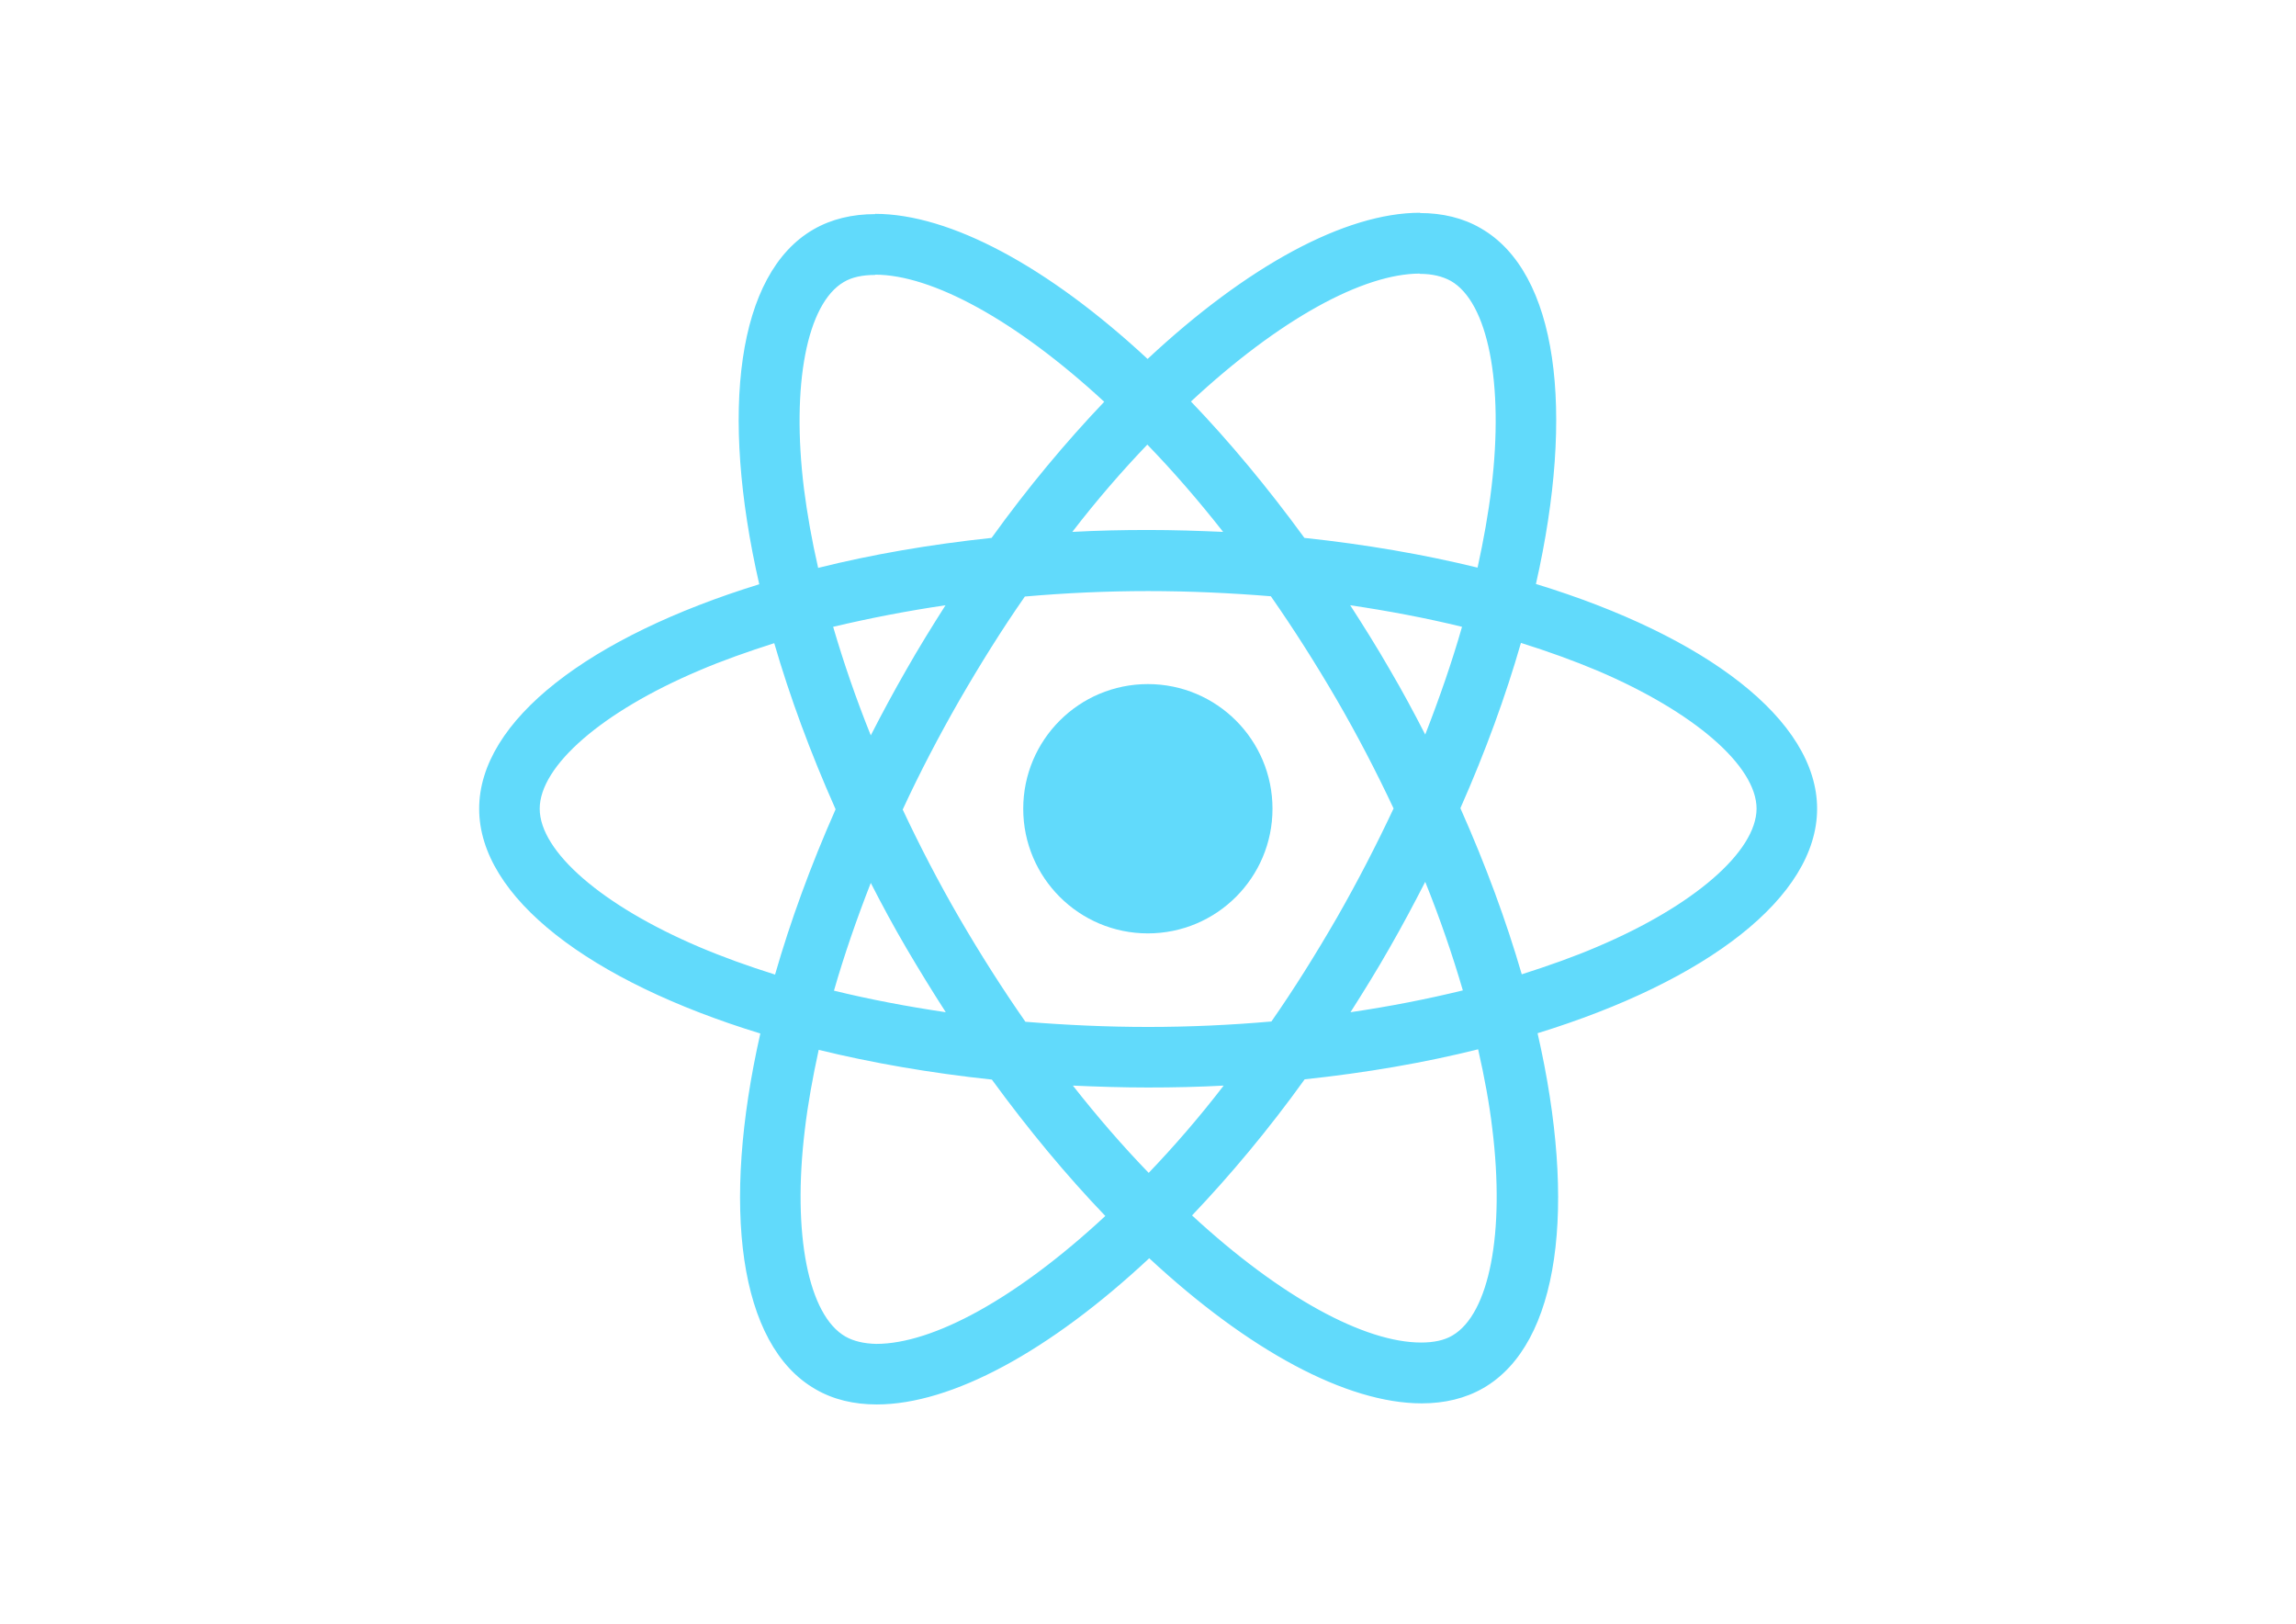
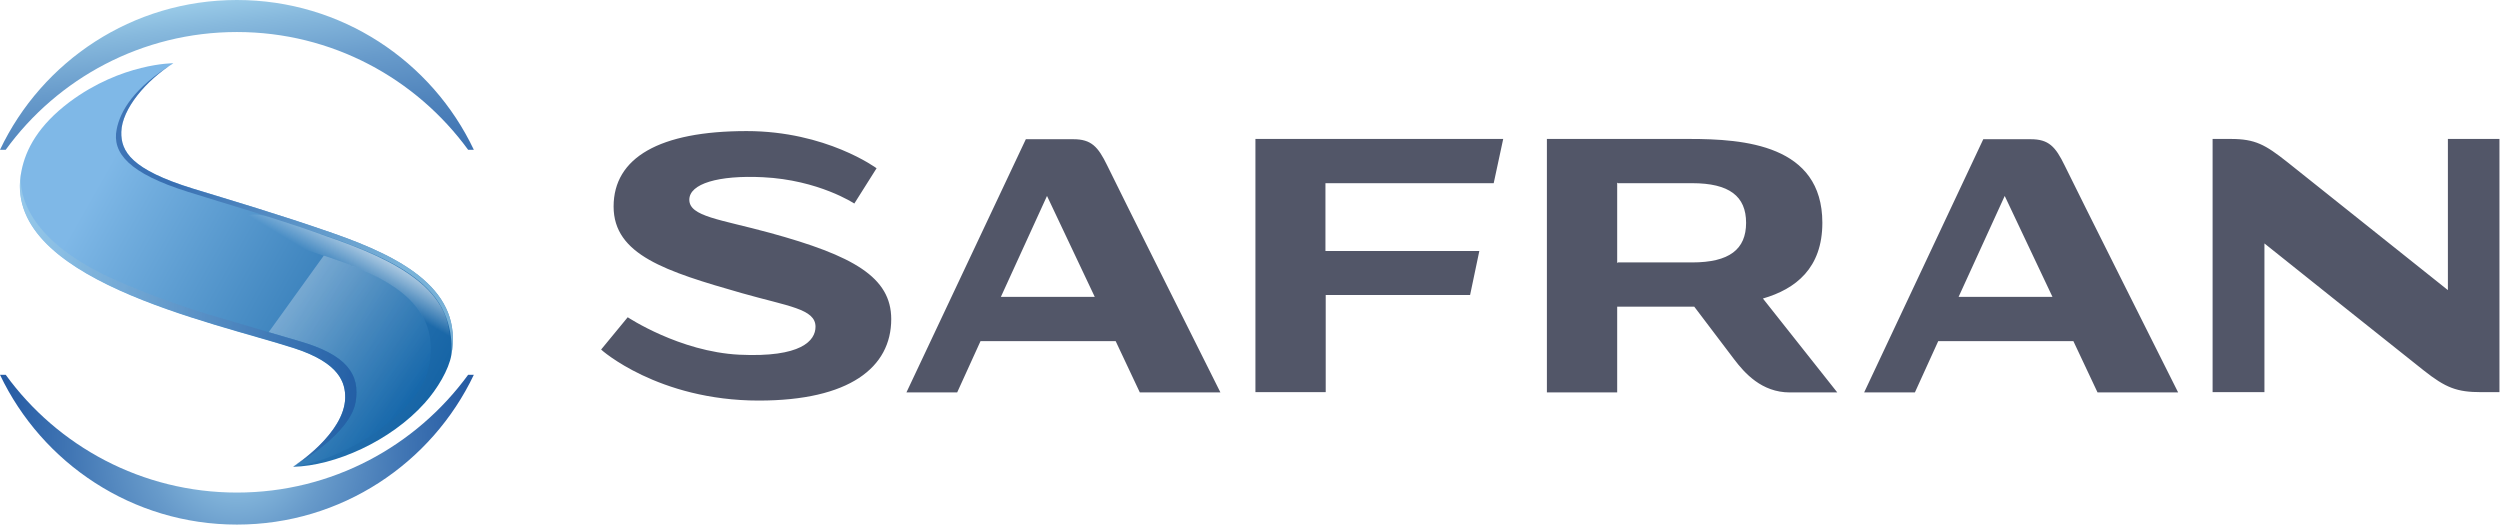
- <svg xmlns="http://www.w3.org/2000/svg" viewBox="0 0 841.9 595.3">
-   <g fill="#61DAFB">
-     <path d="M666.3 296.5c0-32.5-40.7-63.3-103.1-82.4 14.4-63.6 8-114.2-20.2-130.4-6.5-3.8-14.1-5.6-22.4-5.6v22.3c4.6 0 8.3.9 11.4 2.6 13.6 7.8 19.5 37.5 14.9 75.7-1.1 9.4-2.9 19.3-5.1 29.4-19.6-4.8-41-8.5-63.5-10.9-13.5-18.5-27.5-35.3-41.6-50 32.6-30.3 63.2-46.9 84-46.9V78c-27.5 0-63.5 19.6-99.9 53.6-36.4-33.8-72.4-53.2-99.9-53.2v22.3c20.7 0 51.4 16.5 84 46.6-14 14.7-28 31.4-41.3 49.9-22.6 2.4-44 6.1-63.6 11-2.3-10-4-19.7-5.2-29-4.7-38.2 1.1-67.9 14.6-75.8 3-1.8 6.9-2.6 11.5-2.6V78.5c-8.4 0-16 1.8-22.6 5.6-28.1 16.2-34.4 66.7-19.9 130.1-62.2 19.2-102.7 49.9-102.7 82.3 0 32.5 40.7 63.3 103.1 82.4-14.4 63.6-8 114.2 20.2 130.4 6.5 3.8 14.1 5.6 22.5 5.6 27.5 0 63.5-19.6 99.9-53.6 36.4 33.8 72.4 53.2 99.9 53.2 8.4 0 16-1.8 22.6-5.6 28.1-16.2 34.4-66.7 19.9-130.1 62-19.1 102.5-49.9 102.5-82.3zm-130.2-66.7c-3.7 12.9-8.3 26.2-13.5 39.5-4.1-8-8.4-16-13.1-24-4.6-8-9.5-15.8-14.4-23.4 14.2 2.1 27.9 4.7 41 7.9zm-45.8 106.5c-7.8 13.5-15.8 26.3-24.1 38.2-14.9 1.3-30 2-45.2 2-15.1 0-30.2-.7-45-1.9-8.3-11.9-16.4-24.6-24.2-38-7.6-13.1-14.5-26.4-20.8-39.8 6.2-13.4 13.2-26.8 20.7-39.9 7.8-13.5 15.8-26.3 24.1-38.2 14.9-1.3 30-2 45.2-2 15.1 0 30.2.7 45 1.9 8.3 11.9 16.4 24.6 24.2 38 7.6 13.1 14.5 26.4 20.8 39.8-6.3 13.4-13.2 26.8-20.7 39.9zm32.3-13c5.4 13.4 10 26.8 13.8 39.8-13.1 3.2-26.9 5.9-41.2 8 4.9-7.7 9.8-15.6 14.4-23.7 4.6-8 8.9-16.1 13-24.1zM421.2 430c-9.3-9.6-18.6-20.3-27.8-32 9 .4 18.2.7 27.5.7 9.4 0 18.7-.2 27.8-.7-9 11.7-18.3 22.4-27.5 32zm-74.4-58.9c-14.2-2.1-27.9-4.7-41-7.9 3.7-12.9 8.3-26.2 13.5-39.5 4.1 8 8.4 16 13.1 24 4.7 8 9.5 15.8 14.4 23.4zM420.7 163c9.3 9.6 18.6 20.3 27.8 32-9-.4-18.2-.7-27.5-.7-9.4 0-18.7.2-27.8.7 9-11.7 18.3-22.4 27.5-32zm-74 58.9c-4.9 7.7-9.8 15.6-14.4 23.7-4.6 8-8.9 16-13 24-5.4-13.4-10-26.8-13.8-39.8 13.1-3.1 26.9-5.8 41.2-7.9zm-90.5 125.2c-35.4-15.1-58.3-34.9-58.3-50.6 0-15.7 22.9-35.6 58.3-50.6 8.6-3.7 18-7 27.7-10.1 5.7 19.6 13.2 40 22.5 60.9-9.2 20.8-16.6 41.1-22.2 60.6-9.9-3.1-19.3-6.5-28-10.2zM310 490c-13.6-7.8-19.5-37.5-14.9-75.7 1.1-9.4 2.9-19.3 5.1-29.4 19.6 4.8 41 8.5 63.5 10.9 13.5 18.5 27.5 35.3 41.6 50-32.6 30.3-63.2 46.9-84 46.9-4.5-.1-8.3-1-11.3-2.7zm237.2-76.2c4.7 38.2-1.1 67.9-14.6 75.8-3 1.8-6.9 2.6-11.5 2.6-20.7 0-51.4-16.5-84-46.6 14-14.7 28-31.4 41.3-49.9 22.6-2.4 44-6.1 63.6-11 2.3 10.1 4.1 19.8 5.2 29.1zm38.5-66.7c-8.6 3.7-18 7-27.7 10.1-5.7-19.6-13.2-40-22.5-60.9 9.2-20.8 16.6-41.1 22.2-60.6 9.9 3.1 19.3 6.5 28.1 10.2 35.4 15.1 58.3 34.9 58.3 50.6-.1 15.7-23 35.6-58.4 50.6zM320.8 78.4z" />
-     <circle cx="420.9" cy="296.5" r="45.7" />
-     <path d="M520.5 78.1z" />
+ <svg xmlns="http://www.w3.org/2000/svg" version="1.1" id="Calque_1" x="0px" y="0px" viewBox="0 0 921.2 193.3" style="enable-background:new 0 0 921.2 193.3;" xml:space="preserve">
+   <style type="text/css">
+ 	.st0{fill:#525668;}
+ 	.st1{fill:url(#SVGID_1_);}
+ 	.st2{fill:url(#_x3C_Tracé_x3E__5_);}
+ 	.st3{opacity:0.7;fill:url(#_x3C_Tracé_x3E__6_);}
+ 	.st4{opacity:0.8;fill:url(#_x3C_Tracé_x3E__8_);}
+ 	.st5{opacity:0.3;fill:url(#_x3C_Tracé_x3E__9_);}
+ 	.st6{opacity:0.7;}
+ 	.st7{fill:url(#SVGID_2_);}
+ 	.st8{fill:url(#SVGID_3_);}
+ 	.st9{fill:url(#SVGID_4_);}
+ </style>
+   <g>
+     <path class="st0" d="M488.4,67.5v25l56.7,0l-3.4,16.2h-53.2v35.8h-25.9V51.2h91.3l-3.5,16.3H488.4z M802.6,144.6h-29.7l-8.9-18.9   h-49.8l-8.6,18.9h-18.7l43.9-93.3c0,0,11.7,0,17.5,0c6.6,0,9.1,2.7,12.5,9.7C763.9,67.5,802.6,144.6,802.6,144.6z M756.3,109.4   l-17.6-37.2l-17,37.2H756.3z M449.7,144.6h-29.7l-8.9-18.9h-49.8l-8.6,18.9h-18.7l44-93.3c0,0,11.7,0,17.5,0   c6.6,0,9.1,2.7,12.5,9.7C411.1,67.5,449.7,144.6,449.7,144.6z M403.4,109.4l-17.6-37.2l-17,37.2H403.4z M279.6,147.6   c33.4,0,48.8-12.2,48.8-30c0-15.5-14-23.4-44.7-31.8c-18.3-5-29.7-6-29.7-12.2c0-5.9,10.7-9.1,27.1-8.3c20.6,1,33.7,9.7,33.7,9.7   L323,62c0,0-18.5-13.7-47.9-13.7c-32.1,0-49,9.8-49,27.8c0,17.8,19.2,23.9,47.2,31.9c17.2,4.9,27.2,5.8,27.2,12.4   c0,5.1-5.2,11.4-28.1,10.3c-22-1.1-41.1-13.8-41.1-13.8l-9.8,11.9C221.4,128.8,242.4,147.6,279.6,147.6z M902,51.2v55.7   c0,0-54.7-43.6-59.2-47.2c-8.1-6.4-11.8-8.5-20.8-8.5c-3.8,0-6.7,0-6.7,0v93.3h19.1V89.7c0,0,54.2,43.3,58.7,46.8   c8.1,6.4,12.2,8,21.2,8c3.8,0,6.7,0,6.7,0V51.2H902z M677,144.6c0,0-6.7,0-17.5,0c-10.4,0-16.7-7.2-20.5-12.2   c-4.2-5.5-14.7-19.4-14.7-19.4s-1.2,0-1.8,0c-7,0-26.3,0-26.3,0h-0.3v31.6h-25.9V51.2h26.2c0,0,19.2,0,26.3,0   c20.1,0,49,2.1,49,30.9v0c0,16.7-9.8,24.4-21.9,27.9L677,144.6z M643.4,82.1L643.4,82.1c0-9.8-6.2-14.6-19.9-14.6h-27.3l-0.3-0.2   v29.6l0.3-0.2h27.3C637.2,96.7,643.4,91.9,643.4,82.1z" />
+     <g>
+       <radialGradient id="SVGID_1_" cx="87.308" cy="165.708" r="97.611" gradientUnits="userSpaceOnUse">
+         <stop offset="0" style="stop-color:#9DCEEA" />
+         <stop offset="9.755313e-03" style="stop-color:#9BCCE9" />
+         <stop offset="0.34" style="stop-color:#679ACA" />
+         <stop offset="0.626" style="stop-color:#4176B4" />
+         <stop offset="0.856" style="stop-color:#2A5FA6" />
+         <stop offset="1" style="stop-color:#2257A1" />
+       </radialGradient>
+       <path class="st1" d="M174.6,138.1h-2.1c-19.2,26.3-50.2,43.4-85.2,43.4c-35,0-66.1-17.1-85.2-43.4H0    c15.5,32.6,48.8,55.2,87.3,55.2C125.8,193.3,159.1,170.7,174.6,138.1z" />
+       <linearGradient id="_x3C_Tracé_x3E__5_" gradientUnits="userSpaceOnUse" x1="35.457" y1="68.939" x2="167.736" y2="143.962">
+         <stop offset="0" style="stop-color:#7FB8E7" />
+         <stop offset="0.125" style="stop-color:#70ACDD" />
+         <stop offset="0.721" style="stop-color:#2C76B3" />
+         <stop offset="1" style="stop-color:#1261A3" />
+       </linearGradient>
+       <path id="_x3C_Tracé_x3E__7_" class="st2" d="M156.5,148.5c4.7-5.2,8.9-12.4,9.8-17.6c4.5-23.8-17.6-35.9-43.7-45    c-20.4-7.1-37.2-12-51.5-16.4c-22.7-7-26.6-13.7-26.4-20.9c0.2-8.4,9.1-19,19.2-25.3c0,0-19-0.1-38.3,14.3    C14.2,46.2,9.5,54.9,7.9,63c-8.1,39.8,70.5,55.6,100.7,65.4c16.5,5.4,18.7,12.6,18.6,18.3c-0.3,13.3-19.1,25.3-19.2,25.3    C123.3,171.7,144,162.5,156.5,148.5" />
+       <linearGradient id="_x3C_Tracé_x3E__6_" gradientUnits="userSpaceOnUse" x1="149.737" y1="96.835" x2="71.754" y2="52.355">
+         <stop offset="0" style="stop-color:#9DCEEA" />
+         <stop offset="1" style="stop-color:#2257A1" />
+       </linearGradient>
+       <path id="_x3C_Tracé_x3E__4_" class="st3" d="M166.3,130.9c4.5-23.8-17.6-35.9-43.7-45c-20.4-7.1-37.2-12-51.5-16.4    c-22.7-7-26.6-13.7-26.4-20.9c0.2-8.4,9.1-19,19.2-25.3C49.3,32.3,44.3,41,43,47.6c-1.8,8.8,4.6,16.3,26.3,23.1    c14.3,4.5,31.1,9.3,51.5,16.4c17.1,6,31.8,12.3,39.7,22.7C167.8,119.5,166.3,130.9,166.3,130.9z" />
+       <linearGradient id="_x3C_Tracé_x3E__8_" gradientUnits="userSpaceOnUse" x1="145.153" y1="314.2" x2="139.285" y2="330.546" gradientTransform="matrix(0.9807 0.1953 -0.1953 0.9807 57.9167 -248.7729)">
+         <stop offset="8.148870e-02" style="stop-color:#FFFFFF" />
+         <stop offset="1" style="stop-color:#FFFFFF;stop-opacity:0" />
+       </linearGradient>
+       <path id="_x3C_Tracé_x3E__3_" class="st4" d="M99.3,80c-10.8-3.4-13.9,3-1.2,7.2c6.2,2,14.4,4.8,21.1,7    c22.4,7.3,42.8,16.8,39,39.7c-0.9,4.7-1.5,6.8-5.2,11.8c0.5-0.7,10.8-5.2,12.4-16.6c3.1-22.2-20-33.4-44.7-41.9    C114.5,84.9,106.3,82.2,99.3,80z" />
+       <linearGradient id="_x3C_Tracé_x3E__9_" gradientUnits="userSpaceOnUse" x1="100.392" y1="117.843" x2="146.19" y2="154.285">
+         <stop offset="0" style="stop-color:#FFFFFF" />
+         <stop offset="1" style="stop-color:#0E69B1" />
+       </linearGradient>
+       <path id="_x3C_Tracé_x3E__2_" class="st5" d="M153.1,145.6c-10.1,13.9-32,25.1-45.1,26.3h0c2.3-1.3,20.9-12.1,23-23.5    c2-10.7-3.6-17.8-20.7-22.7c-3.5-1-7.2-2.1-11.3-3.3l0,0l20.3-28.2c22.4,7.3,42.8,16.8,39,39.7    C157.3,138.5,156.7,140.7,153.1,145.6" />
+       <g id="_x3C_Tracé_x3E__1_" class="st6">
+         <g>
+           <g>
+             <linearGradient id="SVGID_2_" gradientUnits="userSpaceOnUse" x1="7.323" y1="118.015" x2="131.309" y2="118.015">
+               <stop offset="0" style="stop-color:#9DCEEA" />
+               <stop offset="1" style="stop-color:#2257A1" />
+             </linearGradient>
+             <path class="st7" d="M108,171.9C108,171.9,108,171.9,108,171.9C108,171.9,108,171.9,108,171.9z" />
+             <linearGradient id="SVGID_3_" gradientUnits="userSpaceOnUse" x1="7.323" y1="118.015" x2="131.309" y2="118.015">
+               <stop offset="0" style="stop-color:#9DCEEA" />
+               <stop offset="1" style="stop-color:#2257A1" />
+             </linearGradient>
+             <path class="st8" d="M110.2,125.7c-8.9-2.6-19.8-5.8-32.9-9.7c-10-3-22.8-7.5-34.7-12.8C10.9,89.2,6.9,72.1,7.7,64.1       c-6.3,38.9,71,54.5,100.9,64.2c16.5,5.4,18.7,12.6,18.6,18.3c-0.3,12.9-17.9,24.5-19.1,25.2c2.5-1.4,20.8-12.2,22.9-23.5       C132.9,137.7,127.3,130.6,110.2,125.7z" />
+           </g>
+         </g>
+       </g>
+       <linearGradient id="SVGID_4_" gradientUnits="userSpaceOnUse" x1="80.261" y1="-1.576" x2="104.092" y2="190.284">
+         <stop offset="0" style="stop-color:#9DCEEA" />
+         <stop offset="5.471861e-02" style="stop-color:#87B9DD" />
+         <stop offset="0.149" style="stop-color:#689BCB" />
+         <stop offset="0.253" style="stop-color:#4E82BB" />
+         <stop offset="0.367" style="stop-color:#3A6FB0" />
+         <stop offset="0.498" style="stop-color:#2C61A7" />
+         <stop offset="0.659" style="stop-color:#2459A2" />
+         <stop offset="0.939" style="stop-color:#2257A1" />
+       </linearGradient>
+       <path class="st9" d="M174.6,55.2h-2.1c-19.2-26.3-50.2-43.4-85.2-43.4c-35,0-66.1,17.1-85.2,43.4H0C15.5,22.5,48.8,0,87.3,0    C125.8,0,159.1,22.5,174.6,55.2z" />
+     </g>
  </g>
</svg>
